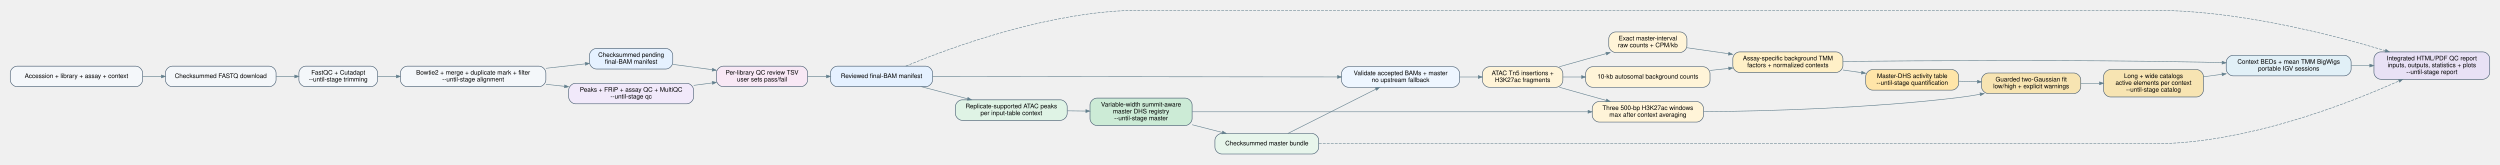
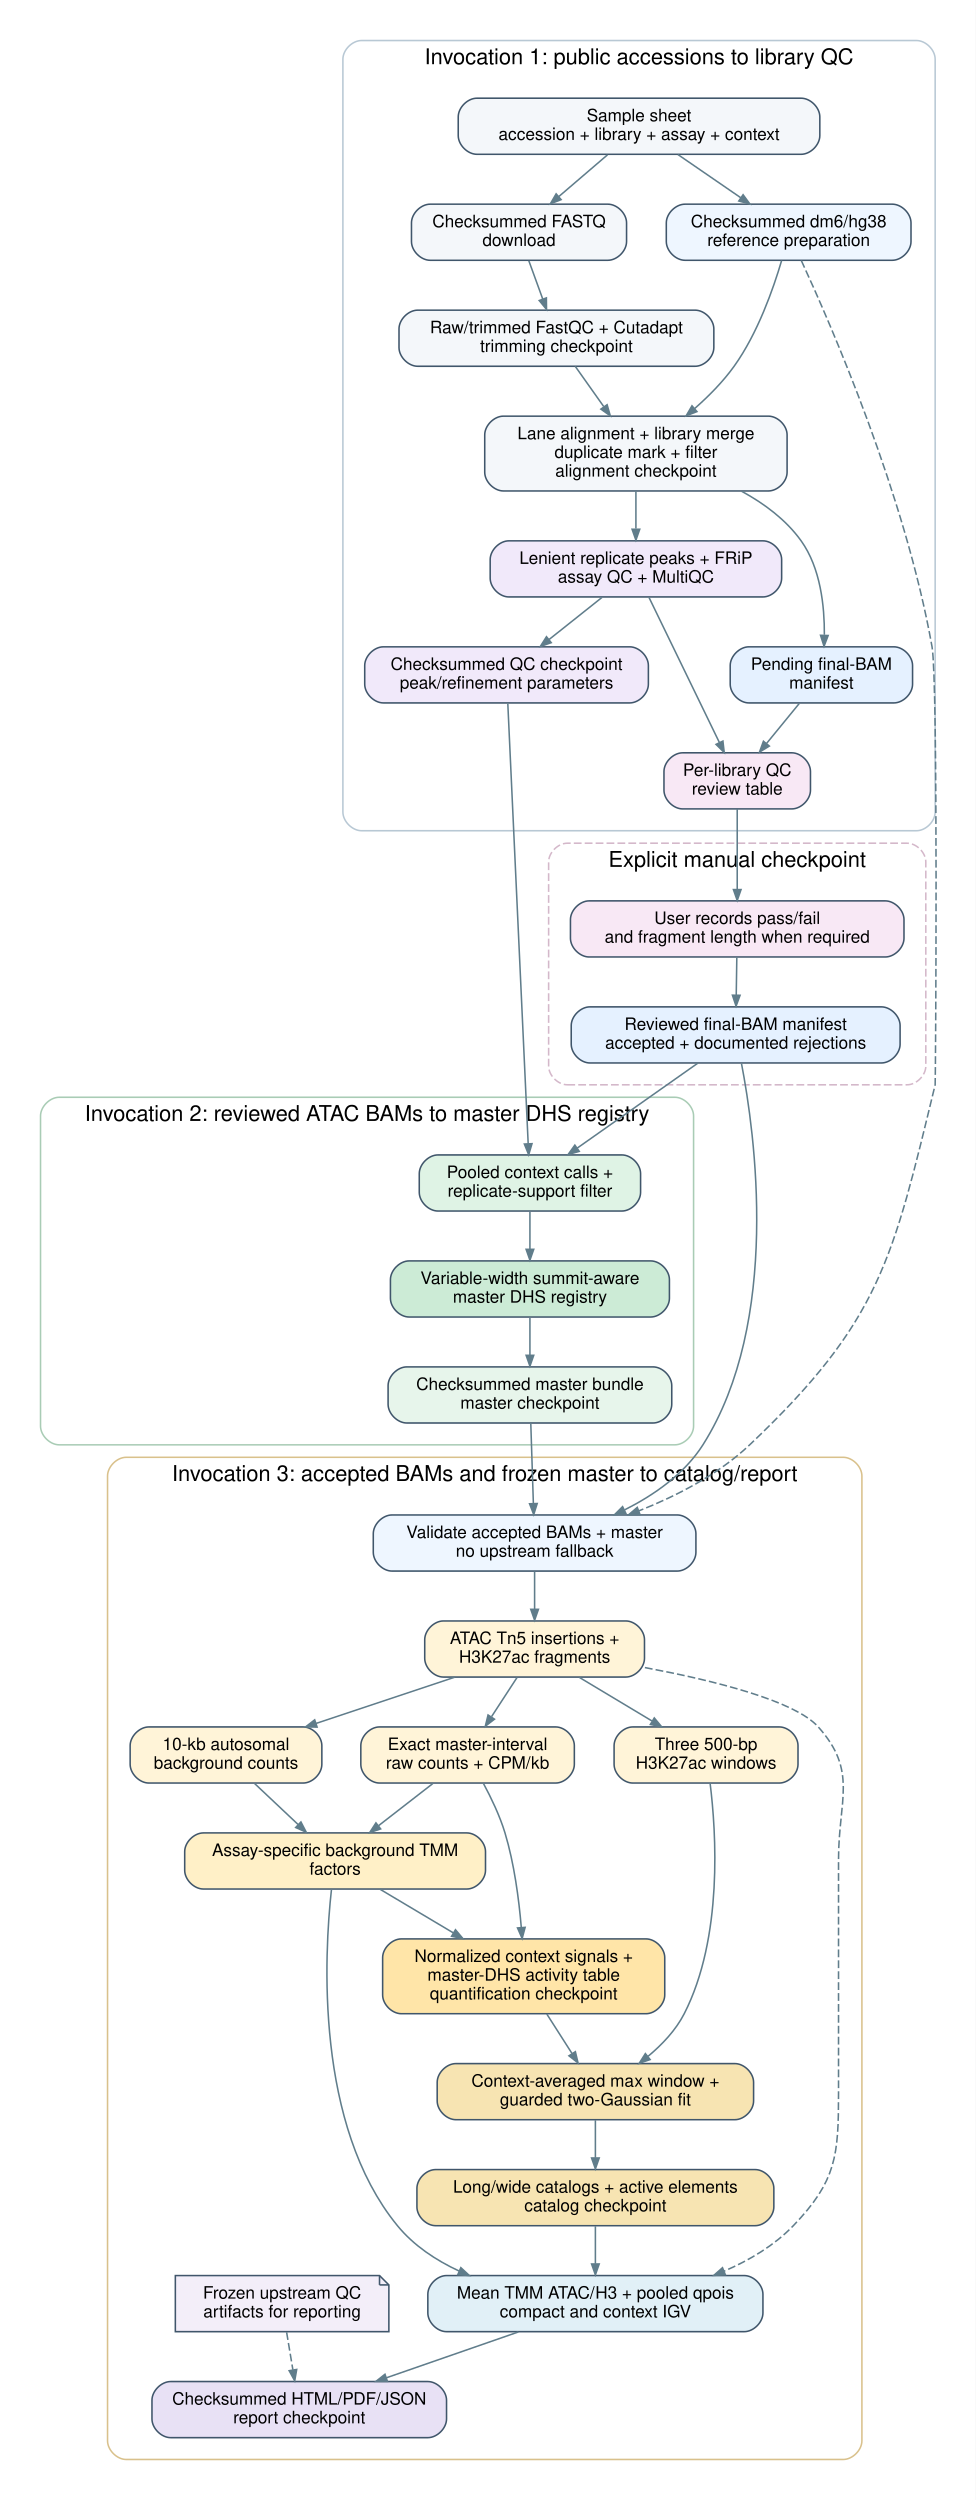
- <svg xmlns="http://www.w3.org/2000/svg" width="4383pt" height="288pt" viewBox="0.00 0.00 4383.00 288.00">
-   <g id="graph0" class="graph" transform="scale(1 1) rotate(0) translate(18 270)">
+ <svg xmlns="http://www.w3.org/2000/svg" width="626pt" height="1604pt" viewBox="0.00 0.00 626.00 1604.00">
+   <g id="graph0" class="graph" transform="scale(1 1) rotate(0) translate(18 1586)">
+     <polygon fill="#ffffff" stroke="transparent" points="-18,18 -18,-1586 608,-1586 608,18 -18,18" />
+     <g id="clust1" class="cluster">
+       <path fill="#ffffff" stroke="#b8c8d4" d="M214,-1053C214,-1053 570,-1053 570,-1053 576,-1053 582,-1059 582,-1065 582,-1065 582,-1548 582,-1548 582,-1554 576,-1560 570,-1560 570,-1560 214,-1560 214,-1560 208,-1560 202,-1554 202,-1548 202,-1548 202,-1065 202,-1065 202,-1059 208,-1053 214,-1053" />
+       <text text-anchor="middle" x="392" y="-1544.8" font-family="Helvetica,sans-Serif" font-size="14.00">Invocation 1: public accessions to library QC</text>
+     </g>
+     <g id="clust4" class="cluster">
+       <path fill="#ffffff" stroke="#d4b8ca" stroke-dasharray="5,2" d="M346,-890C346,-890 564,-890 564,-890 570,-890 576,-896 576,-902 576,-902 576,-1033 576,-1033 576,-1039 570,-1045 564,-1045 564,-1045 346,-1045 346,-1045 340,-1045 334,-1039 334,-1033 334,-1033 334,-902 334,-902 334,-896 340,-890 346,-890" />
+       <text text-anchor="middle" x="455" y="-1029.8" font-family="Helvetica,sans-Serif" font-size="14.00">Explicit manual checkpoint</text>
+     </g>
+     <g id="clust5" class="cluster">
+       <path fill="#ffffff" stroke="#a9ccb5" d="M20,-659C20,-659 415,-659 415,-659 421,-659 427,-665 427,-671 427,-671 427,-870 427,-870 427,-876 421,-882 415,-882 415,-882 20,-882 20,-882 14,-882 8,-876 8,-870 8,-870 8,-671 8,-671 8,-665 14,-659 20,-659" />
+       <text text-anchor="middle" x="217.5" y="-866.8" font-family="Helvetica,sans-Serif" font-size="14.00">Invocation 2: reviewed ATAC BAMs to master DHS registry</text>
+     </g>
+     <g id="clust6" class="cluster">
+       <path fill="#ffffff" stroke="#d9c18c" d="M63,-8C63,-8 523,-8 523,-8 529,-8 535,-14 535,-20 535,-20 535,-639 535,-639 535,-645 529,-651 523,-651 523,-651 63,-651 63,-651 57,-651 51,-645 51,-639 51,-639 51,-20 51,-20 51,-14 57,-8 63,-8" />
+       <text text-anchor="middle" x="293" y="-635.8" font-family="Helvetica,sans-Serif" font-size="14.00">Invocation 3: accepted BAMs and frozen master to catalog/report</text>
+     </g>
    <g id="node1" class="node">
-       <path fill="#f4f7fa" stroke="#40566b" d="M220,-154C220,-154 12,-154 12,-154 6,-154 0,-148 0,-142 0,-142 0,-130 0,-130 0,-124 6,-118 12,-118 12,-118 220,-118 220,-118 226,-118 232,-124 232,-130 232,-130 232,-142 232,-142 232,-148 226,-154 220,-154" />
-       <text text-anchor="middle" x="116" y="-133.2" font-family="Helvetica,sans-Serif" font-size="11.00">Accession + library + assay + context</text>
+       <path fill="#f4f7fa" stroke="#40566b" d="M496,-1523C496,-1523 288,-1523 288,-1523 282,-1523 276,-1517 276,-1511 276,-1511 276,-1499 276,-1499 276,-1493 282,-1487 288,-1487 288,-1487 496,-1487 496,-1487 502,-1487 508,-1493 508,-1499 508,-1499 508,-1511 508,-1511 508,-1517 502,-1523 496,-1523" />
+       <text text-anchor="middle" x="392" y="-1508.2" font-family="Helvetica,sans-Serif" font-size="11.00">Sample sheet</text>
+       <text text-anchor="middle" x="392" y="-1496.2" font-family="Helvetica,sans-Serif" font-size="11.00">accession + library + assay + context</text>
    </g>
    <g id="node2" class="node">
-       <path fill="#f4f7fa" stroke="#40566b" d="M454,-154C454,-154 284,-154 284,-154 278,-154 272,-148 272,-142 272,-142 272,-130 272,-130 272,-124 278,-118 284,-118 284,-118 454,-118 454,-118 460,-118 466,-124 466,-130 466,-130 466,-142 466,-142 466,-148 460,-154 454,-154" />
-       <text text-anchor="middle" x="369" y="-133.2" font-family="Helvetica,sans-Serif" font-size="11.00">Checksummed FASTQ download</text>
+       <path fill="#f4f7fa" stroke="#40566b" d="M372,-1455C372,-1455 258,-1455 258,-1455 252,-1455 246,-1449 246,-1443 246,-1443 246,-1431 246,-1431 246,-1425 252,-1419 258,-1419 258,-1419 372,-1419 372,-1419 378,-1419 384,-1425 384,-1431 384,-1431 384,-1443 384,-1443 384,-1449 378,-1455 372,-1455" />
+       <text text-anchor="middle" x="315" y="-1440.2" font-family="Helvetica,sans-Serif" font-size="11.00">Checksummed FASTQ</text>
+       <text text-anchor="middle" x="315" y="-1428.2" font-family="Helvetica,sans-Serif" font-size="11.00">download</text>
    </g>
    <g id="edge1" class="edge">
-       <path fill="none" stroke="#607d8b" d="M232.22,-136C243.1,-136 254.1,-136 264.86,-136" />
-       <polygon fill="#607d8b" stroke="#607d8b" points="264.9,-138.45 271.9,-136 264.9,-133.55 264.9,-138.45" />
+       <path fill="none" stroke="#607d8b" d="M371.77,-1486.66C362.22,-1478.47 350.72,-1468.62 340.57,-1459.92" />
+       <polygon fill="#607d8b" stroke="#607d8b" points="342,-1457.92 335.1,-1455.22 338.82,-1461.64 342,-1457.92" />
    </g>
    <g id="node3" class="node">
-       <path fill="#f4f7fa" stroke="#40566b" d="M632,-154C632,-154 518,-154 518,-154 512,-154 506,-148 506,-142 506,-142 506,-130 506,-130 506,-124 512,-118 518,-118 518,-118 632,-118 632,-118 638,-118 644,-124 644,-130 644,-130 644,-142 644,-142 644,-148 638,-154 632,-154" />
-       <text text-anchor="middle" x="575" y="-139.2" font-family="Helvetica,sans-Serif" font-size="11.00">FastQC + Cutadapt</text>
-       <text text-anchor="middle" x="575" y="-127.2" font-family="Helvetica,sans-Serif" font-size="11.00">--until-stage trimming</text>
+       <path fill="#eef6ff" stroke="#40566b" d="M554.5,-1455C554.5,-1455 421.5,-1455 421.5,-1455 415.5,-1455 409.5,-1449 409.5,-1443 409.5,-1443 409.5,-1431 409.5,-1431 409.5,-1425 415.5,-1419 421.5,-1419 421.5,-1419 554.5,-1419 554.5,-1419 560.5,-1419 566.5,-1425 566.5,-1431 566.5,-1431 566.5,-1443 566.5,-1443 566.5,-1449 560.5,-1455 554.5,-1455" />
+       <text text-anchor="middle" x="488" y="-1440.2" font-family="Helvetica,sans-Serif" font-size="11.00">Checksummed dm6/hg38</text>
+       <text text-anchor="middle" x="488" y="-1428.2" font-family="Helvetica,sans-Serif" font-size="11.00">reference preparation</text>
+     </g>
+     <g id="edge4" class="edge">
+       <path fill="none" stroke="#607d8b" d="M416.97,-1486.83C429.31,-1478.35 444.3,-1468.05 457.32,-1459.09" />
+       <polygon fill="#607d8b" stroke="#607d8b" points="458.77,-1461.07 463.15,-1455.08 456,-1457.03 458.77,-1461.07" />
+     </g>
+     <g id="node4" class="node">
+       <path fill="#f4f7fa" stroke="#40566b" d="M428,-1387C428,-1387 250,-1387 250,-1387 244,-1387 238,-1381 238,-1375 238,-1375 238,-1363 238,-1363 238,-1357 244,-1351 250,-1351 250,-1351 428,-1351 428,-1351 434,-1351 440,-1357 440,-1363 440,-1363 440,-1375 440,-1375 440,-1381 434,-1387 428,-1387" />
+       <text text-anchor="middle" x="339" y="-1372.2" font-family="Helvetica,sans-Serif" font-size="11.00">Raw/trimmed FastQC + Cutadapt</text>
+       <text text-anchor="middle" x="339" y="-1360.2" font-family="Helvetica,sans-Serif" font-size="11.00">trimming checkpoint</text>
    </g>
    <g id="edge2" class="edge">
-       <path fill="none" stroke="#607d8b" d="M466.03,-136C476.94,-136 487.95,-136 498.55,-136" />
-       <polygon fill="#607d8b" stroke="#607d8b" points="498.81,-138.45 505.81,-136 498.81,-133.55 498.81,-138.45" />
-     </g>
-     <g id="node4" class="node">
-       <path fill="#f4f7fa" stroke="#40566b" d="M927,-154C927,-154 696,-154 696,-154 690,-154 684,-148 684,-142 684,-142 684,-130 684,-130 684,-124 690,-118 696,-118 696,-118 927,-118 927,-118 933,-118 939,-124 939,-130 939,-130 939,-142 939,-142 939,-148 933,-154 927,-154" />
-       <text text-anchor="middle" x="811.5" y="-139.2" font-family="Helvetica,sans-Serif" font-size="11.00">Bowtie2 + merge + duplicate mark + filter</text>
-       <text text-anchor="middle" x="811.5" y="-127.2" font-family="Helvetica,sans-Serif" font-size="11.00">--until-stage alignment</text>
+       <path fill="none" stroke="#607d8b" d="M321.31,-1418.66C324.04,-1411.14 327.29,-1402.21 330.25,-1394.06" />
+       <polygon fill="#607d8b" stroke="#607d8b" points="332.56,-1394.87 332.65,-1387.45 327.96,-1393.2 332.56,-1394.87" />
+     </g>
+     <g id="node5" class="node">
+       <path fill="#f4f7fa" stroke="#40566b" d="M475,-1319C475,-1319 305,-1319 305,-1319 299,-1319 293,-1313 293,-1307 293,-1307 293,-1283 293,-1283 293,-1277 299,-1271 305,-1271 305,-1271 475,-1271 475,-1271 481,-1271 487,-1277 487,-1283 487,-1283 487,-1307 487,-1307 487,-1313 481,-1319 475,-1319" />
+       <text text-anchor="middle" x="390" y="-1304.2" font-family="Helvetica,sans-Serif" font-size="11.00">Lane alignment + library merge</text>
+       <text text-anchor="middle" x="390" y="-1292.2" font-family="Helvetica,sans-Serif" font-size="11.00">duplicate mark + filter</text>
+       <text text-anchor="middle" x="390" y="-1280.2" font-family="Helvetica,sans-Serif" font-size="11.00">alignment checkpoint</text>
+     </g>
+     <g id="edge5" class="edge">
+       <path fill="none" stroke="#607d8b" d="M483.5,-1418.87C478.2,-1400.82 468.15,-1372.14 453,-1351 445.93,-1341.13 436.76,-1331.85 427.61,-1323.81" />
+       <polygon fill="#607d8b" stroke="#607d8b" points="429.16,-1321.91 422.25,-1319.23 425.98,-1325.64 429.16,-1321.91" />
+     </g>
+     <g id="node15" class="node">
+       <path fill="#eef6ff" stroke="#40566b" d="M416.5,-614C416.5,-614 233.5,-614 233.5,-614 227.5,-614 221.5,-608 221.5,-602 221.5,-602 221.5,-590 221.5,-590 221.5,-584 227.5,-578 233.5,-578 233.5,-578 416.5,-578 416.5,-578 422.5,-578 428.5,-584 428.5,-590 428.5,-590 428.5,-602 428.5,-602 428.5,-608 422.5,-614 416.5,-614" />
+       <text text-anchor="middle" x="325" y="-599.2" font-family="Helvetica,sans-Serif" font-size="11.00">Validate accepted BAMs + master</text>
+       <text text-anchor="middle" x="325" y="-587.2" font-family="Helvetica,sans-Serif" font-size="11.00">no upstream fallback</text>
+     </g>
+     <g id="edge35" class="edge">
+       <path fill="none" stroke="#607d8b" stroke-dasharray="5,2" d="M496.12,-1418.84C515.26,-1377.4 562.83,-1268.11 580,-1171 583.97,-1148.54 582.26,-891.07 582,-890 554.79,-777.76 546.82,-738.45 463,-659 443.05,-640.09 416.35,-626.28 391.75,-616.56" />
+       <polygon fill="#607d8b" stroke="#607d8b" points="392.63,-614.27 385.22,-614.05 390.87,-618.85 392.63,-614.27" />
    </g>
    <g id="edge3" class="edge">
-       <path fill="none" stroke="#607d8b" d="M644.14,-136C654.56,-136 665.6,-136 676.85,-136" />
-       <polygon fill="#607d8b" stroke="#607d8b" points="676.88,-138.45 683.88,-136 676.88,-133.55 676.88,-138.45" />
-     </g>
-     <g id="node5" class="node">
-       <path fill="#e5f1ff" stroke="#40566b" d="M1149.5,-185C1149.5,-185 1027.5,-185 1027.5,-185 1021.5,-185 1015.5,-179 1015.5,-173 1015.5,-173 1015.5,-161 1015.5,-161 1015.5,-155 1021.5,-149 1027.5,-149 1027.5,-149 1149.5,-149 1149.5,-149 1155.5,-149 1161.5,-155 1161.5,-161 1161.5,-161 1161.5,-173 1161.5,-173 1161.5,-179 1155.5,-185 1149.5,-185" />
-       <text text-anchor="middle" x="1088.5" y="-170.2" font-family="Helvetica,sans-Serif" font-size="11.00">Checksummed pending</text>
-       <text text-anchor="middle" x="1088.5" y="-158.2" font-family="Helvetica,sans-Serif" font-size="11.00">final-BAM manifest</text>
+       <path fill="none" stroke="#607d8b" d="M351.09,-1350.94C356.54,-1343.23 363.15,-1333.91 369.35,-1325.15" />
+       <polygon fill="#607d8b" stroke="#607d8b" points="371.52,-1326.33 373.56,-1319.21 367.52,-1323.5 371.52,-1326.33" />
+     </g>
+     <g id="node6" class="node">
+       <path fill="#e5f1ff" stroke="#40566b" d="M555.5,-1171C555.5,-1171 462.5,-1171 462.5,-1171 456.5,-1171 450.5,-1165 450.5,-1159 450.5,-1159 450.5,-1147 450.5,-1147 450.5,-1141 456.5,-1135 462.5,-1135 462.5,-1135 555.5,-1135 555.5,-1135 561.5,-1135 567.5,-1141 567.5,-1147 567.5,-1147 567.5,-1159 567.5,-1159 567.5,-1165 561.5,-1171 555.5,-1171" />
+       <text text-anchor="middle" x="509" y="-1156.2" font-family="Helvetica,sans-Serif" font-size="11.00">Pending final-BAM</text>
+       <text text-anchor="middle" x="509" y="-1144.2" font-family="Helvetica,sans-Serif" font-size="11.00">manifest</text>
+     </g>
+     <g id="edge6" class="edge">
+       <path fill="none" stroke="#607d8b" d="M457.71,-1270.87C472.36,-1262.91 486.34,-1252.48 496,-1239 508.48,-1221.59 511.05,-1196.99 510.91,-1178.73" />
+       <polygon fill="#607d8b" stroke="#607d8b" points="513.34,-1178.26 510.7,-1171.33 508.45,-1178.4 513.34,-1178.26" />
+     </g>
+     <g id="node7" class="node">
+       <path fill="#f1e9fa" stroke="#40566b" d="M471.5,-1239C471.5,-1239 308.5,-1239 308.5,-1239 302.5,-1239 296.5,-1233 296.5,-1227 296.5,-1227 296.5,-1215 296.5,-1215 296.5,-1209 302.5,-1203 308.5,-1203 308.5,-1203 471.5,-1203 471.5,-1203 477.5,-1203 483.5,-1209 483.5,-1215 483.5,-1215 483.5,-1227 483.5,-1227 483.5,-1233 477.5,-1239 471.5,-1239" />
+       <text text-anchor="middle" x="390" y="-1224.2" font-family="Helvetica,sans-Serif" font-size="11.00">Lenient replicate peaks + FRiP</text>
+       <text text-anchor="middle" x="390" y="-1212.2" font-family="Helvetica,sans-Serif" font-size="11.00">assay QC + MultiQC</text>
+     </g>
+     <g id="edge7" class="edge">
+       <path fill="none" stroke="#607d8b" d="M390,-1270.82C390,-1263.18 390,-1254.64 390,-1246.87" />
+       <polygon fill="#607d8b" stroke="#607d8b" points="392.45,-1246.42 390,-1239.42 387.55,-1246.42 392.45,-1246.42" />
+     </g>
+     <g id="node9" class="node">
+       <path fill="#f8e8f5" stroke="#40566b" d="M490,-1103C490,-1103 420,-1103 420,-1103 414,-1103 408,-1097 408,-1091 408,-1091 408,-1079 408,-1079 408,-1073 414,-1067 420,-1067 420,-1067 490,-1067 490,-1067 496,-1067 502,-1073 502,-1079 502,-1079 502,-1091 502,-1091 502,-1097 496,-1103 490,-1103" />
+       <text text-anchor="middle" x="455" y="-1088.2" font-family="Helvetica,sans-Serif" font-size="11.00">Per-library QC</text>
+       <text text-anchor="middle" x="455" y="-1076.2" font-family="Helvetica,sans-Serif" font-size="11.00">review table</text>
+     </g>
+     <g id="edge9" class="edge">
+       <path fill="none" stroke="#607d8b" d="M494.81,-1134.66C488.41,-1126.84 480.77,-1117.49 473.89,-1109.09" />
+       <polygon fill="#607d8b" stroke="#607d8b" points="475.61,-1107.32 469.28,-1103.45 471.82,-1110.42 475.61,-1107.32" />
+     </g>
+     <g id="node8" class="node">
+       <path fill="#f1e9fa" stroke="#40566b" d="M386,-1171C386,-1171 228,-1171 228,-1171 222,-1171 216,-1165 216,-1159 216,-1159 216,-1147 216,-1147 216,-1141 222,-1135 228,-1135 228,-1135 386,-1135 386,-1135 392,-1135 398,-1141 398,-1147 398,-1147 398,-1159 398,-1159 398,-1165 392,-1171 386,-1171" />
+       <text text-anchor="middle" x="307" y="-1156.2" font-family="Helvetica,sans-Serif" font-size="11.00">Checksummed QC checkpoint</text>
+       <text text-anchor="middle" x="307" y="-1144.2" font-family="Helvetica,sans-Serif" font-size="11.00">peak/refinement parameters</text>
+     </g>
+     <g id="edge8" class="edge">
+       <path fill="none" stroke="#607d8b" d="M368.19,-1202.66C357.8,-1194.4 345.27,-1184.43 334.26,-1175.68" />
+       <polygon fill="#607d8b" stroke="#607d8b" points="335.67,-1173.66 328.66,-1171.22 332.62,-1177.5 335.67,-1173.66" />
    </g>
    <g id="edge10" class="edge">
-       <path fill="none" stroke="#607d8b" d="M939.13,-150.28C962.56,-152.92 986.42,-155.61 1007.95,-158.03" />
-       <polygon fill="#607d8b" stroke="#607d8b" points="1007.93,-160.5 1015.16,-158.85 1008.48,-155.63 1007.93,-160.5" />
-     </g>
-     <g id="node6" class="node">
-       <path fill="#f1e9fa" stroke="#40566b" d="M1186,-124C1186,-124 991,-124 991,-124 985,-124 979,-118 979,-112 979,-112 979,-100 979,-100 979,-94 985,-88 991,-88 991,-88 1186,-88 1186,-88 1192,-88 1198,-94 1198,-100 1198,-100 1198,-112 1198,-112 1198,-118 1192,-124 1186,-124" />
-       <text text-anchor="middle" x="1088.5" y="-109.2" font-family="Helvetica,sans-Serif" font-size="11.00">Peaks + FRiP + assay QC + MultiQC</text>
-       <text text-anchor="middle" x="1088.5" y="-97.2" font-family="Helvetica,sans-Serif" font-size="11.00">--until-stage qc</text>
-     </g>
-     <g id="edge4" class="edge">
-       <path fill="none" stroke="#607d8b" d="M939.13,-122.19C950,-121 960.96,-119.8 971.74,-118.63" />
-       <polygon fill="#607d8b" stroke="#607d8b" points="972.1,-121.05 978.8,-117.86 971.57,-116.18 972.1,-121.05" />
-     </g>
-     <g id="node7" class="node">
-       <path fill="#f8e8f5" stroke="#40566b" d="M1386,-154C1386,-154 1250,-154 1250,-154 1244,-154 1238,-148 1238,-142 1238,-142 1238,-130 1238,-130 1238,-124 1244,-118 1250,-118 1250,-118 1386,-118 1386,-118 1392,-118 1398,-124 1398,-130 1398,-130 1398,-142 1398,-142 1398,-148 1392,-154 1386,-154" />
-       <text text-anchor="middle" x="1318" y="-139.2" font-family="Helvetica,sans-Serif" font-size="11.00">Per-library QC review TSV</text>
-       <text text-anchor="middle" x="1318" y="-127.2" font-family="Helvetica,sans-Serif" font-size="11.00">user sets pass/fail</text>
+       <path fill="none" stroke="#607d8b" d="M398.36,-1202.76C409.87,-1179.04 430.62,-1136.26 443.56,-1109.59" />
+       <polygon fill="#607d8b" stroke="#607d8b" points="445.82,-1110.55 446.67,-1103.18 441.41,-1108.41 445.82,-1110.55" />
+     </g>
+     <g id="node12" class="node">
+       <path fill="#dff3e5" stroke="#40566b" d="M381,-845C381,-845 263,-845 263,-845 257,-845 251,-839 251,-833 251,-833 251,-821 251,-821 251,-815 257,-809 263,-809 263,-809 381,-809 381,-809 387,-809 393,-815 393,-821 393,-821 393,-833 393,-833 393,-839 387,-845 381,-845" />
+       <text text-anchor="middle" x="322" y="-830.2" font-family="Helvetica,sans-Serif" font-size="11.00">Pooled context calls +</text>
+       <text text-anchor="middle" x="322" y="-818.2" font-family="Helvetica,sans-Serif" font-size="11.00">replicate-support filter</text>
+     </g>
+     <g id="edge32" class="edge">
+       <path fill="none" stroke="#607d8b" d="M307.81,-1134.58C310.32,-1080.39 317.99,-914.71 320.88,-852.21" />
+       <polygon fill="#607d8b" stroke="#607d8b" points="323.33,-852.22 321.21,-845.11 318.44,-851.99 323.33,-852.22" />
+     </g>
+     <g id="node10" class="node">
+       <path fill="#f8e8f5" stroke="#40566b" d="M550,-1008C550,-1008 360,-1008 360,-1008 354,-1008 348,-1002 348,-996 348,-996 348,-984 348,-984 348,-978 354,-972 360,-972 360,-972 550,-972 550,-972 556,-972 562,-978 562,-984 562,-984 562,-996 562,-996 562,-1002 556,-1008 550,-1008" />
+       <text text-anchor="middle" x="455" y="-993.2" font-family="Helvetica,sans-Serif" font-size="11.00">User records pass/fail</text>
+       <text text-anchor="middle" x="455" y="-981.2" font-family="Helvetica,sans-Serif" font-size="11.00">and fragment length when required</text>
+     </g>
+     <g id="edge30" class="edge">
+       <path fill="none" stroke="#607d8b" d="M455,-1066.94C455,-1052.48 455,-1031.57 455,-1015.35" />
+       <polygon fill="#607d8b" stroke="#607d8b" points="457.45,-1015.26 455,-1008.26 452.55,-1015.26 457.45,-1015.26" />
+     </g>
+     <g id="node11" class="node">
+       <path fill="#e5f1ff" stroke="#40566b" d="M547.5,-940C547.5,-940 360.5,-940 360.5,-940 354.5,-940 348.5,-934 348.5,-928 348.5,-928 348.5,-916 348.5,-916 348.5,-910 354.5,-904 360.5,-904 360.5,-904 547.5,-904 547.5,-904 553.5,-904 559.5,-910 559.5,-916 559.5,-916 559.5,-928 559.5,-928 559.5,-934 553.5,-940 547.5,-940" />
+       <text text-anchor="middle" x="454" y="-925.2" font-family="Helvetica,sans-Serif" font-size="11.00">Reviewed final-BAM manifest</text>
+       <text text-anchor="middle" x="454" y="-913.2" font-family="Helvetica,sans-Serif" font-size="11.00">accepted + documented rejections</text>
    </g>
    <g id="edge11" class="edge">
-       <path fill="none" stroke="#607d8b" d="M1161.8,-157.15C1183.73,-154.16 1208.04,-150.85 1230.79,-147.75" />
-       <polygon fill="#607d8b" stroke="#607d8b" points="1231.19,-150.17 1237.79,-146.79 1230.53,-145.31 1231.19,-150.17" />
-     </g>
-     <g id="edge5" class="edge">
-       <path fill="none" stroke="#607d8b" d="M1198.25,-120.34C1209.22,-121.79 1220.24,-123.24 1230.92,-124.65" />
-       <polygon fill="#607d8b" stroke="#607d8b" points="1230.63,-127.08 1237.89,-125.57 1231.27,-122.22 1230.63,-127.08" />
-     </g>
-     <g id="node8" class="node">
-       <path fill="#e5f1ff" stroke="#40566b" d="M1605,-154C1605,-154 1450,-154 1450,-154 1444,-154 1438,-148 1438,-142 1438,-142 1438,-130 1438,-130 1438,-124 1444,-118 1450,-118 1450,-118 1605,-118 1605,-118 1611,-118 1617,-124 1617,-130 1617,-130 1617,-142 1617,-142 1617,-148 1611,-154 1605,-154" />
-       <text text-anchor="middle" x="1527.5" y="-133.2" font-family="Helvetica,sans-Serif" font-size="11.00">Reviewed final-BAM manifest</text>
-     </g>
-     <g id="edge6" class="edge">
-       <path fill="none" stroke="#607d8b" d="M1398.04,-136C1408.75,-136 1419.83,-136 1430.8,-136" />
-       <polygon fill="#607d8b" stroke="#607d8b" points="1430.98,-138.45 1437.98,-136 1430.98,-133.55 1430.98,-138.45" />
-     </g>
-     <g id="node9" class="node">
-       <path fill="#dff3e5" stroke="#40566b" d="M1841,-95C1841,-95 1669,-95 1669,-95 1663,-95 1657,-89 1657,-83 1657,-83 1657,-71 1657,-71 1657,-65 1663,-59 1669,-59 1669,-59 1841,-59 1841,-59 1847,-59 1853,-65 1853,-71 1853,-71 1853,-83 1853,-83 1853,-89 1847,-95 1841,-95" />
-       <text text-anchor="middle" x="1755" y="-80.2" font-family="Helvetica,sans-Serif" font-size="11.00">Replicate-supported ATAC peaks</text>
-       <text text-anchor="middle" x="1755" y="-68.2" font-family="Helvetica,sans-Serif" font-size="11.00">per input-table context</text>
-     </g>
-     <g id="edge7" class="edge">
-       <path fill="none" stroke="#607d8b" d="M1597.38,-117.98C1622.95,-111.29 1652.07,-103.67 1678.22,-96.83" />
-       <polygon fill="#607d8b" stroke="#607d8b" points="1679,-99.16 1685.15,-95.01 1677.76,-94.42 1679,-99.16" />
-     </g>
-     <g id="node12" class="node">
-       <path fill="#eef6ff" stroke="#40566b" d="M2529,-153C2529,-153 2346,-153 2346,-153 2340,-153 2334,-147 2334,-141 2334,-141 2334,-129 2334,-129 2334,-123 2340,-117 2346,-117 2346,-117 2529,-117 2529,-117 2535,-117 2541,-123 2541,-129 2541,-129 2541,-141 2541,-141 2541,-147 2535,-153 2529,-153" />
-       <text text-anchor="middle" x="2437.5" y="-138.2" font-family="Helvetica,sans-Serif" font-size="11.00">Validate accepted BAMs + master</text>
-       <text text-anchor="middle" x="2437.5" y="-126.2" font-family="Helvetica,sans-Serif" font-size="11.00">no upstream fallback</text>
+       <path fill="none" stroke="#607d8b" d="M454.74,-971.66C454.63,-964.29 454.49,-955.57 454.37,-947.55" />
+       <polygon fill="#607d8b" stroke="#607d8b" points="456.82,-947.42 454.26,-940.45 451.92,-947.49 456.82,-947.42" />
+     </g>
+     <g id="edge31" class="edge">
+       <path fill="none" stroke="#607d8b" d="M429.79,-903.94C407.97,-888.57 375.8,-865.9 352.28,-849.34" />
+       <polygon fill="#607d8b" stroke="#607d8b" points="353.64,-847.29 346.5,-845.26 350.82,-851.3 353.64,-847.29" />
+     </g>
+     <g id="edge33" class="edge">
+       <path fill="none" stroke="#607d8b" d="M457.73,-903.68C466.34,-859.08 483.19,-738.21 433,-659 421.25,-640.46 401.84,-626.87 382.68,-617.23" />
+       <polygon fill="#607d8b" stroke="#607d8b" points="383.58,-614.94 376.21,-614.11 381.45,-619.35 383.58,-614.94" />
+     </g>
+     <g id="node13" class="node">
+       <path fill="#ccebd6" stroke="#40566b" d="M399.5,-777C399.5,-777 244.5,-777 244.5,-777 238.5,-777 232.5,-771 232.5,-765 232.5,-765 232.5,-753 232.5,-753 232.5,-747 238.5,-741 244.5,-741 244.5,-741 399.5,-741 399.5,-741 405.5,-741 411.5,-747 411.5,-753 411.5,-753 411.5,-765 411.5,-765 411.5,-771 405.5,-777 399.5,-777" />
+       <text text-anchor="middle" x="322" y="-762.2" font-family="Helvetica,sans-Serif" font-size="11.00">Variable-width summit-aware</text>
+       <text text-anchor="middle" x="322" y="-750.2" font-family="Helvetica,sans-Serif" font-size="11.00">master DHS registry</text>
    </g>
    <g id="edge12" class="edge">
-       <path fill="none" stroke="#607d8b" d="M1617.22,-135.9C1784.22,-135.72 2144.82,-135.32 2326.77,-135.12" />
-       <polygon fill="#607d8b" stroke="#607d8b" points="2326.97,-137.57 2333.96,-135.11 2326.96,-132.67 2326.97,-137.57" />
+       <path fill="none" stroke="#607d8b" d="M322,-808.66C322,-801.29 322,-792.57 322,-784.55" />
+       <polygon fill="#607d8b" stroke="#607d8b" points="324.45,-784.45 322,-777.45 319.55,-784.45 324.45,-784.45" />
+     </g>
+     <g id="node14" class="node">
+       <path fill="#e7f5eb" stroke="#40566b" d="M401,-709C401,-709 243,-709 243,-709 237,-709 231,-703 231,-697 231,-697 231,-685 231,-685 231,-679 237,-673 243,-673 243,-673 401,-673 401,-673 407,-673 413,-679 413,-685 413,-685 413,-697 413,-697 413,-703 407,-709 401,-709" />
+       <text text-anchor="middle" x="322" y="-694.2" font-family="Helvetica,sans-Serif" font-size="11.00">Checksummed master bundle</text>
+       <text text-anchor="middle" x="322" y="-682.2" font-family="Helvetica,sans-Serif" font-size="11.00">master checkpoint</text>
+     </g>
+     <g id="edge13" class="edge">
+       <path fill="none" stroke="#607d8b" d="M322,-740.66C322,-733.29 322,-724.57 322,-716.55" />
+       <polygon fill="#607d8b" stroke="#607d8b" points="324.45,-716.45 322,-709.45 319.55,-716.45 324.45,-716.45" />
+     </g>
+     <g id="edge34" class="edge">
+       <path fill="none" stroke="#607d8b" d="M322.55,-672.94C323.02,-658.48 323.69,-637.57 324.21,-621.35" />
+       <polygon fill="#607d8b" stroke="#607d8b" points="326.67,-621.34 324.44,-614.26 321.77,-621.18 326.67,-621.34" />
+     </g>
+     <g id="node16" class="node">
+       <path fill="#fff4d8" stroke="#40566b" d="M383.5,-546C383.5,-546 266.5,-546 266.5,-546 260.5,-546 254.5,-540 254.5,-534 254.5,-534 254.5,-522 254.5,-522 254.5,-516 260.5,-510 266.5,-510 266.5,-510 383.5,-510 383.5,-510 389.5,-510 395.5,-516 395.5,-522 395.5,-522 395.5,-534 395.5,-534 395.5,-540 389.5,-546 383.5,-546" />
+       <text text-anchor="middle" x="325" y="-531.2" font-family="Helvetica,sans-Serif" font-size="11.00">ATAC Tn5 insertions +</text>
+       <text text-anchor="middle" x="325" y="-519.2" font-family="Helvetica,sans-Serif" font-size="11.00">H3K27ac fragments</text>
+     </g>
+     <g id="edge14" class="edge">
+       <path fill="none" stroke="#607d8b" d="M325,-577.66C325,-570.29 325,-561.57 325,-553.55" />
+       <polygon fill="#607d8b" stroke="#607d8b" points="327.45,-553.45 325,-546.45 322.55,-553.45 327.45,-553.45" />
+     </g>
+     <g id="node17" class="node">
+       <path fill="#fff4d8" stroke="#40566b" d="M338.5,-478C338.5,-478 225.5,-478 225.5,-478 219.5,-478 213.5,-472 213.5,-466 213.5,-466 213.5,-454 213.5,-454 213.5,-448 219.5,-442 225.5,-442 225.5,-442 338.5,-442 338.5,-442 344.5,-442 350.5,-448 350.5,-454 350.5,-454 350.5,-466 350.5,-466 350.5,-472 344.5,-478 338.5,-478" />
+       <text text-anchor="middle" x="282" y="-463.2" font-family="Helvetica,sans-Serif" font-size="11.00">Exact master-interval</text>
+       <text text-anchor="middle" x="282" y="-451.2" font-family="Helvetica,sans-Serif" font-size="11.00">raw counts + CPM/kb</text>
+     </g>
+     <g id="edge15" class="edge">
+       <path fill="none" stroke="#607d8b" d="M313.7,-509.66C308.71,-501.99 302.75,-492.85 297.36,-484.58" />
+       <polygon fill="#607d8b" stroke="#607d8b" points="299.25,-482.98 293.37,-478.45 295.14,-485.66 299.25,-482.98" />
+     </g>
+     <g id="node18" class="node">
+       <path fill="#fff4d8" stroke="#40566b" d="M176.5,-478C176.5,-478 77.5,-478 77.5,-478 71.5,-478 65.5,-472 65.5,-466 65.5,-466 65.5,-454 65.5,-454 65.5,-448 71.5,-442 77.5,-442 77.5,-442 176.5,-442 176.5,-442 182.5,-442 188.5,-448 188.5,-454 188.5,-454 188.5,-466 188.5,-466 188.5,-472 182.5,-478 176.5,-478" />
+       <text text-anchor="middle" x="127" y="-463.2" font-family="Helvetica,sans-Serif" font-size="11.00">10-kb autosomal</text>
+       <text text-anchor="middle" x="127" y="-451.2" font-family="Helvetica,sans-Serif" font-size="11.00">background counts</text>
+     </g>
+     <g id="edge16" class="edge">
+       <path fill="none" stroke="#607d8b" d="M273.75,-509.92C246.49,-500.83 212.88,-489.63 184.7,-480.23" />
+       <polygon fill="#607d8b" stroke="#607d8b" points="185.45,-477.9 178.03,-478.01 183.9,-482.55 185.45,-477.9" />
+     </g>
+     <g id="node19" class="node">
+       <path fill="#fff4d8" stroke="#40566b" d="M482,-478C482,-478 388,-478 388,-478 382,-478 376,-472 376,-466 376,-466 376,-454 376,-454 376,-448 382,-442 388,-442 388,-442 482,-442 482,-442 488,-442 494,-448 494,-454 494,-454 494,-466 494,-466 494,-472 488,-478 482,-478" />
+       <text text-anchor="middle" x="435" y="-463.2" font-family="Helvetica,sans-Serif" font-size="11.00">Three 500-bp</text>
+       <text text-anchor="middle" x="435" y="-451.2" font-family="Helvetica,sans-Serif" font-size="11.00">H3K27ac windows</text>
+     </g>
+     <g id="edge17" class="edge">
+       <path fill="none" stroke="#607d8b" d="M353.61,-509.83C367.87,-501.28 385.23,-490.86 400.25,-481.85" />
+       <polygon fill="#607d8b" stroke="#607d8b" points="401.79,-483.78 406.53,-478.08 399.27,-479.58 401.79,-483.78" />
+     </g>
+     <g id="node24" class="node">
+       <path fill="#e1f0f7" stroke="#40566b" d="M459.5,-126C459.5,-126 268.5,-126 268.5,-126 262.5,-126 256.5,-120 256.5,-114 256.5,-114 256.5,-102 256.5,-102 256.5,-96 262.5,-90 268.5,-90 268.5,-90 459.5,-90 459.5,-90 465.5,-90 471.5,-96 471.5,-102 471.5,-102 471.5,-114 471.5,-114 471.5,-120 465.5,-126 459.5,-126" />
+       <text text-anchor="middle" x="364" y="-111.2" font-family="Helvetica,sans-Serif" font-size="11.00">Mean TMM ATAC/H3 + pooled qpois</text>
+       <text text-anchor="middle" x="364" y="-99.2" font-family="Helvetica,sans-Serif" font-size="11.00">compact and context IGV</text>
+     </g>
+     <g id="edge25" class="edge">
+       <path fill="none" stroke="#607d8b" stroke-dasharray="5,2" d="M395.76,-516.09C440.24,-507.75 491.95,-494.83 507,-478 532.48,-449.52 520,-431.22 520,-393 520,-393 520,-393 520,-243 520,-203.08 518.66,-186.78 491,-158 478.78,-145.29 462.9,-135.83 446.53,-128.8" />
+       <polygon fill="#607d8b" stroke="#607d8b" points="447.4,-126.51 439.99,-126.13 445.54,-131.04 447.4,-126.51" />
+     </g>
+     <g id="node20" class="node">
+       <path fill="#fff0c7" stroke="#40566b" d="M281.5,-410C281.5,-410 112.5,-410 112.5,-410 106.5,-410 100.5,-404 100.5,-398 100.5,-398 100.5,-386 100.5,-386 100.5,-380 106.5,-374 112.5,-374 112.5,-374 281.5,-374 281.5,-374 287.5,-374 293.5,-380 293.5,-386 293.5,-386 293.5,-398 293.5,-398 293.5,-404 287.5,-410 281.5,-410" />
+       <text text-anchor="middle" x="197" y="-395.2" font-family="Helvetica,sans-Serif" font-size="11.00">Assay-specific background TMM</text>
+       <text text-anchor="middle" x="197" y="-383.2" font-family="Helvetica,sans-Serif" font-size="11.00">factors</text>
+     </g>
+     <g id="edge18" class="edge">
+       <path fill="none" stroke="#607d8b" d="M259.67,-441.66C249.03,-433.4 236.19,-423.43 224.92,-414.68" />
+       <polygon fill="#607d8b" stroke="#607d8b" points="226.22,-412.58 219.18,-410.22 223.21,-416.45 226.22,-412.58" />
+     </g>
+     <g id="node21" class="node">
+       <path fill="#ffe5a8" stroke="#40566b" d="M396.5,-342C396.5,-342 239.5,-342 239.5,-342 233.5,-342 227.5,-336 227.5,-330 227.5,-330 227.5,-306 227.5,-306 227.5,-300 233.5,-294 239.5,-294 239.5,-294 396.5,-294 396.5,-294 402.5,-294 408.5,-300 408.5,-306 408.5,-306 408.5,-330 408.5,-330 408.5,-336 402.5,-342 396.5,-342" />
+       <text text-anchor="middle" x="318" y="-327.2" font-family="Helvetica,sans-Serif" font-size="11.00">Normalized context signals +</text>
+       <text text-anchor="middle" x="318" y="-315.2" font-family="Helvetica,sans-Serif" font-size="11.00">master-DHS activity table</text>
+       <text text-anchor="middle" x="318" y="-303.2" font-family="Helvetica,sans-Serif" font-size="11.00">quantification checkpoint</text>
+     </g>
+     <g id="edge20" class="edge">
+       <path fill="none" stroke="#607d8b" d="M292.1,-441.87C297.05,-432.71 302.66,-421.06 306,-410 311.93,-390.38 314.93,-367.5 316.44,-349.59" />
+       <polygon fill="#607d8b" stroke="#607d8b" points="318.92,-349.41 317.01,-342.25 314.03,-349.04 318.92,-349.41" />
+     </g>
+     <g id="edge19" class="edge">
+       <path fill="none" stroke="#607d8b" d="M145.39,-441.66C153.92,-433.61 164.17,-423.95 173.28,-415.37" />
+       <polygon fill="#607d8b" stroke="#607d8b" points="175.08,-417.04 178.49,-410.45 171.71,-413.47 175.08,-417.04" />
    </g>
    <g id="node22" class="node">
-       <path fill="#e8e1f5" stroke="#40566b" d="M4335,-179C4335,-179 4156,-179 4156,-179 4150,-179 4144,-173 4144,-167 4144,-167 4144,-143 4144,-143 4144,-137 4150,-131 4156,-131 4156,-131 4335,-131 4335,-131 4341,-131 4347,-137 4347,-143 4347,-143 4347,-167 4347,-167 4347,-173 4341,-179 4335,-179" />
-       <text text-anchor="middle" x="4245.5" y="-164.2" font-family="Helvetica,sans-Serif" font-size="11.00">Integrated HTML/PDF QC report</text>
-       <text text-anchor="middle" x="4245.5" y="-152.2" font-family="Helvetica,sans-Serif" font-size="11.00">inputs, outputs, statistics + plots</text>
-       <text text-anchor="middle" x="4245.5" y="-140.2" font-family="Helvetica,sans-Serif" font-size="11.00">--until-stage report</text>
+       <path fill="#f7e4b2" stroke="#40566b" d="M453.5,-262C453.5,-262 274.5,-262 274.5,-262 268.5,-262 262.5,-256 262.5,-250 262.5,-250 262.5,-238 262.5,-238 262.5,-232 268.5,-226 274.5,-226 274.5,-226 453.5,-226 453.5,-226 459.5,-226 465.5,-232 465.5,-238 465.5,-238 465.5,-250 465.5,-250 465.5,-256 459.5,-262 453.5,-262" />
+       <text text-anchor="middle" x="364" y="-247.2" font-family="Helvetica,sans-Serif" font-size="11.00">Context-averaged max window +</text>
+       <text text-anchor="middle" x="364" y="-235.2" font-family="Helvetica,sans-Serif" font-size="11.00">guarded two-Gaussian fit</text>
+     </g>
+     <g id="edge22" class="edge">
+       <path fill="none" stroke="#607d8b" d="M437.59,-441.95C441.49,-410.67 446,-342.89 421,-294 415.59,-283.42 406.81,-274.16 397.75,-266.63" />
+       <polygon fill="#607d8b" stroke="#607d8b" points="399.11,-264.58 392.1,-262.16 396.07,-268.42 399.11,-264.58" />
+     </g>
+     <g id="edge21" class="edge">
+       <path fill="none" stroke="#607d8b" d="M225.68,-373.94C239.74,-365.57 257.02,-355.29 272.8,-345.89" />
+       <polygon fill="#607d8b" stroke="#607d8b" points="274.24,-347.89 279,-342.21 271.73,-343.68 274.24,-347.89" />
+     </g>
+     <g id="edge26" class="edge">
+       <path fill="none" stroke="#607d8b" d="M194.68,-373.77C190.02,-331.73 184.07,-222.61 237,-158 247.42,-145.28 261.55,-135.86 276.61,-128.88" />
+       <polygon fill="#607d8b" stroke="#607d8b" points="277.68,-131.08 283.11,-126.03 275.72,-126.59 277.68,-131.08" />
+     </g>
+     <g id="edge23" class="edge">
+       <path fill="none" stroke="#607d8b" d="M332.81,-293.82C338,-285.7 343.83,-276.57 349.03,-268.43" />
+       <polygon fill="#607d8b" stroke="#607d8b" points="351.16,-269.64 352.87,-262.42 347.03,-267 351.16,-269.64" />
+     </g>
+     <g id="node23" class="node">
+       <path fill="#f7e4b2" stroke="#40566b" d="M466.5,-194C466.5,-194 261.5,-194 261.5,-194 255.5,-194 249.5,-188 249.5,-182 249.5,-182 249.5,-170 249.5,-170 249.5,-164 255.5,-158 261.5,-158 261.5,-158 466.5,-158 466.5,-158 472.5,-158 478.5,-164 478.5,-170 478.5,-170 478.5,-182 478.5,-182 478.5,-188 472.5,-194 466.5,-194" />
+       <text text-anchor="middle" x="364" y="-179.2" font-family="Helvetica,sans-Serif" font-size="11.00">Long/wide catalogs + active elements</text>
+       <text text-anchor="middle" x="364" y="-167.2" font-family="Helvetica,sans-Serif" font-size="11.00">catalog checkpoint</text>
+     </g>
+     <g id="edge24" class="edge">
+       <path fill="none" stroke="#607d8b" d="M364,-225.66C364,-218.29 364,-209.57 364,-201.55" />
+       <polygon fill="#607d8b" stroke="#607d8b" points="366.45,-201.45 364,-194.45 361.55,-201.45 366.45,-201.45" />
+     </g>
+     <g id="edge27" class="edge">
+       <path fill="none" stroke="#607d8b" d="M364,-157.66C364,-150.29 364,-141.57 364,-133.55" />
+       <polygon fill="#607d8b" stroke="#607d8b" points="366.45,-133.45 364,-126.45 361.55,-133.45 366.45,-133.45" />
+     </g>
+     <g id="node26" class="node">
+       <path fill="#e8e1f5" stroke="#40566b" d="M256.5,-58C256.5,-58 91.5,-58 91.5,-58 85.5,-58 79.5,-52 79.5,-46 79.5,-46 79.5,-34 79.5,-34 79.5,-28 85.5,-22 91.5,-22 91.5,-22 256.5,-22 256.5,-22 262.5,-22 268.5,-28 268.5,-34 268.5,-34 268.5,-46 268.5,-46 268.5,-52 262.5,-58 256.5,-58" />
+       <text text-anchor="middle" x="174" y="-43.2" font-family="Helvetica,sans-Serif" font-size="11.00">Checksummed HTML/PDF/JSON</text>
+       <text text-anchor="middle" x="174" y="-31.2" font-family="Helvetica,sans-Serif" font-size="11.00">report checkpoint</text>
    </g>
    <g id="edge28" class="edge">
-       <path fill="none" stroke="#607d8b" stroke-dasharray="5,2" d="M1570.06,-154.12C1648.75,-186.75 1825.63,-252 1981.5,-252 1981.5,-252 1981.5,-252 3758.5,-252 3903.65,-252 4068.55,-209.88 4164.13,-181.15" />
-       <polygon fill="#607d8b" stroke="#607d8b" points="4164.9,-183.47 4170.9,-179.1 4163.49,-178.78 4164.9,-183.47" />
-     </g>
-     <g id="node10" class="node">
-       <path fill="#ccebd6" stroke="#40566b" d="M2060,-98C2060,-98 1905,-98 1905,-98 1899,-98 1893,-92 1893,-86 1893,-86 1893,-62 1893,-62 1893,-56 1899,-50 1905,-50 1905,-50 2060,-50 2060,-50 2066,-50 2072,-56 2072,-62 2072,-62 2072,-86 2072,-86 2072,-92 2066,-98 2060,-98" />
-       <text text-anchor="middle" x="1982.5" y="-83.2" font-family="Helvetica,sans-Serif" font-size="11.00">Variable-width summit-aware</text>
-       <text text-anchor="middle" x="1982.5" y="-71.2" font-family="Helvetica,sans-Serif" font-size="11.00">master DHS registry</text>
-       <text text-anchor="middle" x="1982.5" y="-59.2" font-family="Helvetica,sans-Serif" font-size="11.00">--until-stage master</text>
-     </g>
-     <g id="edge8" class="edge">
-       <path fill="none" stroke="#607d8b" d="M1853.27,-75.71C1864.02,-75.56 1874.97,-75.42 1885.71,-75.27" />
-       <polygon fill="#607d8b" stroke="#607d8b" points="1885.76,-77.72 1892.73,-75.18 1885.7,-72.82 1885.76,-77.72" />
-     </g>
-     <g id="node11" class="node">
-       <path fill="#e7f5eb" stroke="#40566b" d="M2282,-36C2282,-36 2124,-36 2124,-36 2118,-36 2112,-30 2112,-24 2112,-24 2112,-12 2112,-12 2112,-6 2118,0 2124,0 2124,0 2282,0 2282,0 2288,0 2294,-6 2294,-12 2294,-12 2294,-24 2294,-24 2294,-30 2288,-36 2282,-36" />
-       <text text-anchor="middle" x="2203" y="-15.2" font-family="Helvetica,sans-Serif" font-size="11.00">Checksummed master bundle</text>
-     </g>
-     <g id="edge9" class="edge">
-       <path fill="none" stroke="#607d8b" d="M2072.06,-51.3C2089.45,-46.85 2107.56,-42.2 2124.55,-37.85" />
-       <polygon fill="#607d8b" stroke="#607d8b" points="2125.59,-40.11 2131.76,-36 2124.37,-35.37 2125.59,-40.11" />
-     </g>
-     <g id="node18" class="node">
-       <path fill="#fff4d8" stroke="#40566b" d="M2956.5,-92C2956.5,-92 2785.5,-92 2785.5,-92 2779.5,-92 2773.5,-86 2773.5,-80 2773.5,-80 2773.5,-68 2773.5,-68 2773.5,-62 2779.5,-56 2785.5,-56 2785.5,-56 2956.5,-56 2956.5,-56 2962.5,-56 2968.5,-62 2968.5,-68 2968.5,-68 2968.5,-80 2968.5,-80 2968.5,-86 2962.5,-92 2956.5,-92" />
-       <text text-anchor="middle" x="2871" y="-77.2" font-family="Helvetica,sans-Serif" font-size="11.00">Three 500-bp H3K27ac windows</text>
-       <text text-anchor="middle" x="2871" y="-65.2" font-family="Helvetica,sans-Serif" font-size="11.00">max after context averaging</text>
-     </g>
-     <g id="edge22" class="edge">
-       <path fill="none" stroke="#607d8b" d="M2072.15,-74C2237.05,-74 2590.1,-74 2765.98,-74" />
-       <polygon fill="#607d8b" stroke="#607d8b" points="2766.19,-76.45 2773.19,-74 2766.19,-71.55 2766.19,-76.45" />
-     </g>
-     <g id="edge13" class="edge">
-       <path fill="none" stroke="#607d8b" d="M2239.82,-36.02C2281.46,-56.98 2350.11,-91.53 2394.3,-113.77" />
-       <polygon fill="#607d8b" stroke="#607d8b" points="2393.29,-116 2400.64,-116.95 2395.49,-111.62 2393.29,-116" />
+       <path fill="none" stroke="#607d8b" d="M314.58,-89.83C288.63,-80.82 256.73,-69.74 229.89,-60.41" />
+       <polygon fill="#607d8b" stroke="#607d8b" points="230.59,-58.07 223.18,-58.08 228.99,-62.69 230.59,-58.07" />
+     </g>
+     <g id="node25" class="node">
+       <polygon fill="#f3eef9" stroke="#40566b" points="225.5,-126 94.5,-126 94.5,-90 231.5,-90 231.5,-120 225.5,-126" />
+       <polyline fill="none" stroke="#40566b" points="225.5,-126 225.5,-120 " />
+       <polyline fill="none" stroke="#40566b" points="231.5,-120 225.5,-120 " />
+       <text text-anchor="middle" x="163" y="-111.2" font-family="Helvetica,sans-Serif" font-size="11.00">Frozen upstream QC</text>
+       <text text-anchor="middle" x="163" y="-99.2" font-family="Helvetica,sans-Serif" font-size="11.00">artifacts for reporting</text>
    </g>
    <g id="edge29" class="edge">
-       <path fill="none" stroke="#607d8b" stroke-dasharray="5,2" d="M2294.22,-18C2384.41,-18 2527.05,-18 2650.5,-18 2650.5,-18 2650.5,-18 3758.5,-18 3919.07,-18 4098.66,-88.13 4187.86,-128.04" />
-       <polygon fill="#607d8b" stroke="#607d8b" points="4187,-130.34 4194.38,-130.98 4189.01,-125.87 4187,-130.34" />
-     </g>
-     <g id="node13" class="node">
-       <path fill="#fff4d8" stroke="#40566b" d="M2710,-153C2710,-153 2593,-153 2593,-153 2587,-153 2581,-147 2581,-141 2581,-141 2581,-129 2581,-129 2581,-123 2587,-117 2593,-117 2593,-117 2710,-117 2710,-117 2716,-117 2722,-123 2722,-129 2722,-129 2722,-141 2722,-141 2722,-147 2716,-153 2710,-153" />
-       <text text-anchor="middle" x="2651.5" y="-138.2" font-family="Helvetica,sans-Serif" font-size="11.00">ATAC Tn5 insertions +</text>
-       <text text-anchor="middle" x="2651.5" y="-126.2" font-family="Helvetica,sans-Serif" font-size="11.00">H3K27ac fragments</text>
-     </g>
-     <g id="edge14" class="edge">
-       <path fill="none" stroke="#607d8b" d="M2541.08,-135C2551.99,-135 2562.94,-135 2573.48,-135" />
-       <polygon fill="#607d8b" stroke="#607d8b" points="2573.71,-137.45 2580.71,-135 2573.71,-132.55 2573.71,-137.45" />
-     </g>
-     <g id="node14" class="node">
-       <path fill="#fff4d8" stroke="#40566b" d="M2927.5,-214C2927.5,-214 2814.5,-214 2814.5,-214 2808.5,-214 2802.5,-208 2802.5,-202 2802.5,-202 2802.5,-190 2802.5,-190 2802.5,-184 2808.5,-178 2814.5,-178 2814.5,-178 2927.5,-178 2927.5,-178 2933.5,-178 2939.5,-184 2939.5,-190 2939.5,-190 2939.5,-202 2939.5,-202 2939.5,-208 2933.5,-214 2927.5,-214" />
-       <text text-anchor="middle" x="2871" y="-199.2" font-family="Helvetica,sans-Serif" font-size="11.00">Exact master-interval</text>
-       <text text-anchor="middle" x="2871" y="-187.2" font-family="Helvetica,sans-Serif" font-size="11.00">raw counts + CPM/kb</text>
-     </g>
-     <g id="edge15" class="edge">
-       <path fill="none" stroke="#607d8b" d="M2715.89,-153C2731,-157.28 2747.07,-161.81 2762,-166 2773.59,-169.25 2785.89,-172.68 2797.87,-176.02" />
-       <polygon fill="#607d8b" stroke="#607d8b" points="2797.48,-178.45 2804.88,-177.97 2798.79,-173.73 2797.48,-178.45" />
-     </g>
-     <g id="node15" class="node">
-       <path fill="#fff4d8" stroke="#40566b" d="M2968,-153C2968,-153 2774,-153 2774,-153 2768,-153 2762,-147 2762,-141 2762,-141 2762,-129 2762,-129 2762,-123 2768,-117 2774,-117 2774,-117 2968,-117 2968,-117 2974,-117 2980,-123 2980,-129 2980,-129 2980,-141 2980,-141 2980,-147 2974,-153 2968,-153" />
-       <text text-anchor="middle" x="2871" y="-132.2" font-family="Helvetica,sans-Serif" font-size="11.00">10-kb autosomal background counts</text>
-     </g>
-     <g id="edge17" class="edge">
-       <path fill="none" stroke="#607d8b" d="M2722.22,-135C2732.61,-135 2743.56,-135 2754.59,-135" />
-       <polygon fill="#607d8b" stroke="#607d8b" points="2754.86,-137.45 2761.86,-135 2754.86,-132.55 2754.86,-137.45" />
-     </g>
-     <g id="edge20" class="edge">
-       <path fill="none" stroke="#607d8b" d="M2715.89,-117C2731,-112.72 2747.07,-108.19 2762,-104 2773.59,-100.75 2785.89,-97.32 2797.87,-93.98" />
-       <polygon fill="#607d8b" stroke="#607d8b" points="2798.79,-96.27 2804.88,-92.03 2797.48,-91.55 2798.79,-96.27" />
-     </g>
-     <g id="node16" class="node">
-       <path fill="#fff0c7" stroke="#40566b" d="M3201,-179C3201,-179 3032,-179 3032,-179 3026,-179 3020,-173 3020,-167 3020,-167 3020,-155 3020,-155 3020,-149 3026,-143 3032,-143 3032,-143 3201,-143 3201,-143 3207,-143 3213,-149 3213,-155 3213,-155 3213,-167 3213,-167 3213,-173 3207,-179 3201,-179" />
-       <text text-anchor="middle" x="3116.5" y="-164.2" font-family="Helvetica,sans-Serif" font-size="11.00">Assay-specific background TMM</text>
-       <text text-anchor="middle" x="3116.5" y="-152.2" font-family="Helvetica,sans-Serif" font-size="11.00">factors + normalized contexts</text>
-     </g>
-     <g id="edge16" class="edge">
-       <path fill="none" stroke="#607d8b" d="M2939.5,-186.3C2962.15,-183.04 2987.94,-179.34 3012.66,-175.78" />
-       <polygon fill="#607d8b" stroke="#607d8b" points="3013.02,-178.21 3019.6,-174.78 3012.32,-173.36 3013.02,-178.21" />
-     </g>
-     <g id="edge18" class="edge">
-       <path fill="none" stroke="#607d8b" d="M2980.22,-146.56C2991.06,-147.71 3002.04,-148.88 3012.81,-150.04" />
-       <polygon fill="#607d8b" stroke="#607d8b" points="3012.64,-152.48 3019.86,-150.79 3013.16,-147.61 3012.64,-152.48" />
-     </g>
-     <g id="node17" class="node">
-       <path fill="#ffe5a8" stroke="#40566b" d="M3404,-148C3404,-148 3265,-148 3265,-148 3259,-148 3253,-142 3253,-136 3253,-136 3253,-124 3253,-124 3253,-118 3259,-112 3265,-112 3265,-112 3404,-112 3404,-112 3410,-112 3416,-118 3416,-124 3416,-124 3416,-136 3416,-136 3416,-142 3410,-148 3404,-148" />
-       <text text-anchor="middle" x="3334.5" y="-133.2" font-family="Helvetica,sans-Serif" font-size="11.00">Master-DHS activity table</text>
-       <text text-anchor="middle" x="3334.5" y="-121.2" font-family="Helvetica,sans-Serif" font-size="11.00">--until-stage quantification</text>
-     </g>
-     <g id="edge19" class="edge">
-       <path fill="none" stroke="#607d8b" d="M3213.18,-147.27C3224.01,-145.71 3235.01,-144.13 3245.73,-142.6" />
-       <polygon fill="#607d8b" stroke="#607d8b" points="3246.15,-145.01 3252.74,-141.59 3245.46,-140.16 3246.15,-145.01" />
-     </g>
-     <g id="node21" class="node">
-       <path fill="#e1f0f7" stroke="#40566b" d="M4092,-173C4092,-173 3897,-173 3897,-173 3891,-173 3885,-167 3885,-161 3885,-161 3885,-149 3885,-149 3885,-143 3891,-137 3897,-137 3897,-137 4092,-137 4092,-137 4098,-137 4104,-143 4104,-149 4104,-149 4104,-161 4104,-161 4104,-167 4098,-173 4092,-173" />
-       <text text-anchor="middle" x="3994.5" y="-158.2" font-family="Helvetica,sans-Serif" font-size="11.00">Context BEDs + mean TMM BigWigs</text>
-       <text text-anchor="middle" x="3994.5" y="-146.2" font-family="Helvetica,sans-Serif" font-size="11.00">portable IGV sessions</text>
-     </g>
-     <g id="edge25" class="edge">
-       <path fill="none" stroke="#607d8b" d="M3213.13,-162.23C3352.23,-163.74 3618.49,-165.57 3845,-161 3855.58,-160.79 3866.58,-160.49 3877.6,-160.14" />
-       <polygon fill="#607d8b" stroke="#607d8b" points="3877.92,-162.58 3884.84,-159.9 3877.76,-157.68 3877.92,-162.58" />
-     </g>
-     <g id="node19" class="node">
-       <path fill="#f7e4b2" stroke="#40566b" d="M3618,-142C3618,-142 3468,-142 3468,-142 3462,-142 3456,-136 3456,-130 3456,-130 3456,-118 3456,-118 3456,-112 3462,-106 3468,-106 3468,-106 3618,-106 3618,-106 3624,-106 3630,-112 3630,-118 3630,-118 3630,-130 3630,-130 3630,-136 3624,-142 3618,-142" />
-       <text text-anchor="middle" x="3543" y="-127.2" font-family="Helvetica,sans-Serif" font-size="11.00">Guarded two-Gaussian fit</text>
-       <text text-anchor="middle" x="3543" y="-115.2" font-family="Helvetica,sans-Serif" font-size="11.00">low/high + explicit warnings</text>
-     </g>
-     <g id="edge23" class="edge">
-       <path fill="none" stroke="#607d8b" d="M3416.23,-127.65C3426.9,-127.34 3437.91,-127.02 3448.76,-126.71" />
-       <polygon fill="#607d8b" stroke="#607d8b" points="3448.95,-129.15 3455.87,-126.5 3448.81,-124.26 3448.95,-129.15" />
-     </g>
-     <g id="edge21" class="edge">
-       <path fill="none" stroke="#607d8b" d="M2968.67,-74.08C3077.72,-75.18 3260.2,-80.07 3416,-99 3428.24,-100.49 3441.06,-102.5 3453.65,-104.73" />
-       <polygon fill="#607d8b" stroke="#607d8b" points="3453.29,-107.16 3460.61,-106 3454.16,-102.34 3453.29,-107.16" />
-     </g>
-     <g id="node20" class="node">
-       <path fill="#f7e4b2" stroke="#40566b" d="M3833,-148C3833,-148 3682,-148 3682,-148 3676,-148 3670,-142 3670,-136 3670,-136 3670,-112 3670,-112 3670,-106 3676,-100 3682,-100 3682,-100 3833,-100 3833,-100 3839,-100 3845,-106 3845,-112 3845,-112 3845,-136 3845,-136 3845,-142 3839,-148 3833,-148" />
-       <text text-anchor="middle" x="3757.5" y="-133.2" font-family="Helvetica,sans-Serif" font-size="11.00">Long + wide catalogs</text>
-       <text text-anchor="middle" x="3757.5" y="-121.2" font-family="Helvetica,sans-Serif" font-size="11.00">active elements per context</text>
-       <text text-anchor="middle" x="3757.5" y="-109.2" font-family="Helvetica,sans-Serif" font-size="11.00">--until-stage catalog</text>
-     </g>
-     <g id="edge24" class="edge">
-       <path fill="none" stroke="#607d8b" d="M3630.13,-124C3640.88,-124 3651.93,-124 3662.8,-124" />
-       <polygon fill="#607d8b" stroke="#607d8b" points="3662.91,-126.45 3669.91,-124 3662.91,-121.55 3662.91,-126.45" />
-     </g>
-     <g id="edge26" class="edge">
-       <path fill="none" stroke="#607d8b" d="M3845,-135.41C3855.63,-136.81 3866.62,-138.26 3877.6,-139.71" />
-       <polygon fill="#607d8b" stroke="#607d8b" points="3877.54,-142.17 3884.8,-140.66 3878.18,-137.32 3877.54,-142.17" />
-     </g>
-     <g id="edge27" class="edge">
-       <path fill="none" stroke="#607d8b" d="M4104.35,-155C4115.09,-155 4125.98,-155 4136.7,-155" />
-       <polygon fill="#607d8b" stroke="#607d8b" points="4136.72,-157.45 4143.72,-155 4136.72,-152.55 4136.72,-157.45" />
+       <path fill="none" stroke="#607d8b" stroke-dasharray="5,2" d="M165.89,-89.66C167.12,-82.29 168.57,-73.57 169.91,-65.55" />
+       <polygon fill="#607d8b" stroke="#607d8b" points="172.36,-65.76 171.09,-58.45 167.52,-64.96 172.36,-65.76" />
    </g>
  </g>
</svg>
